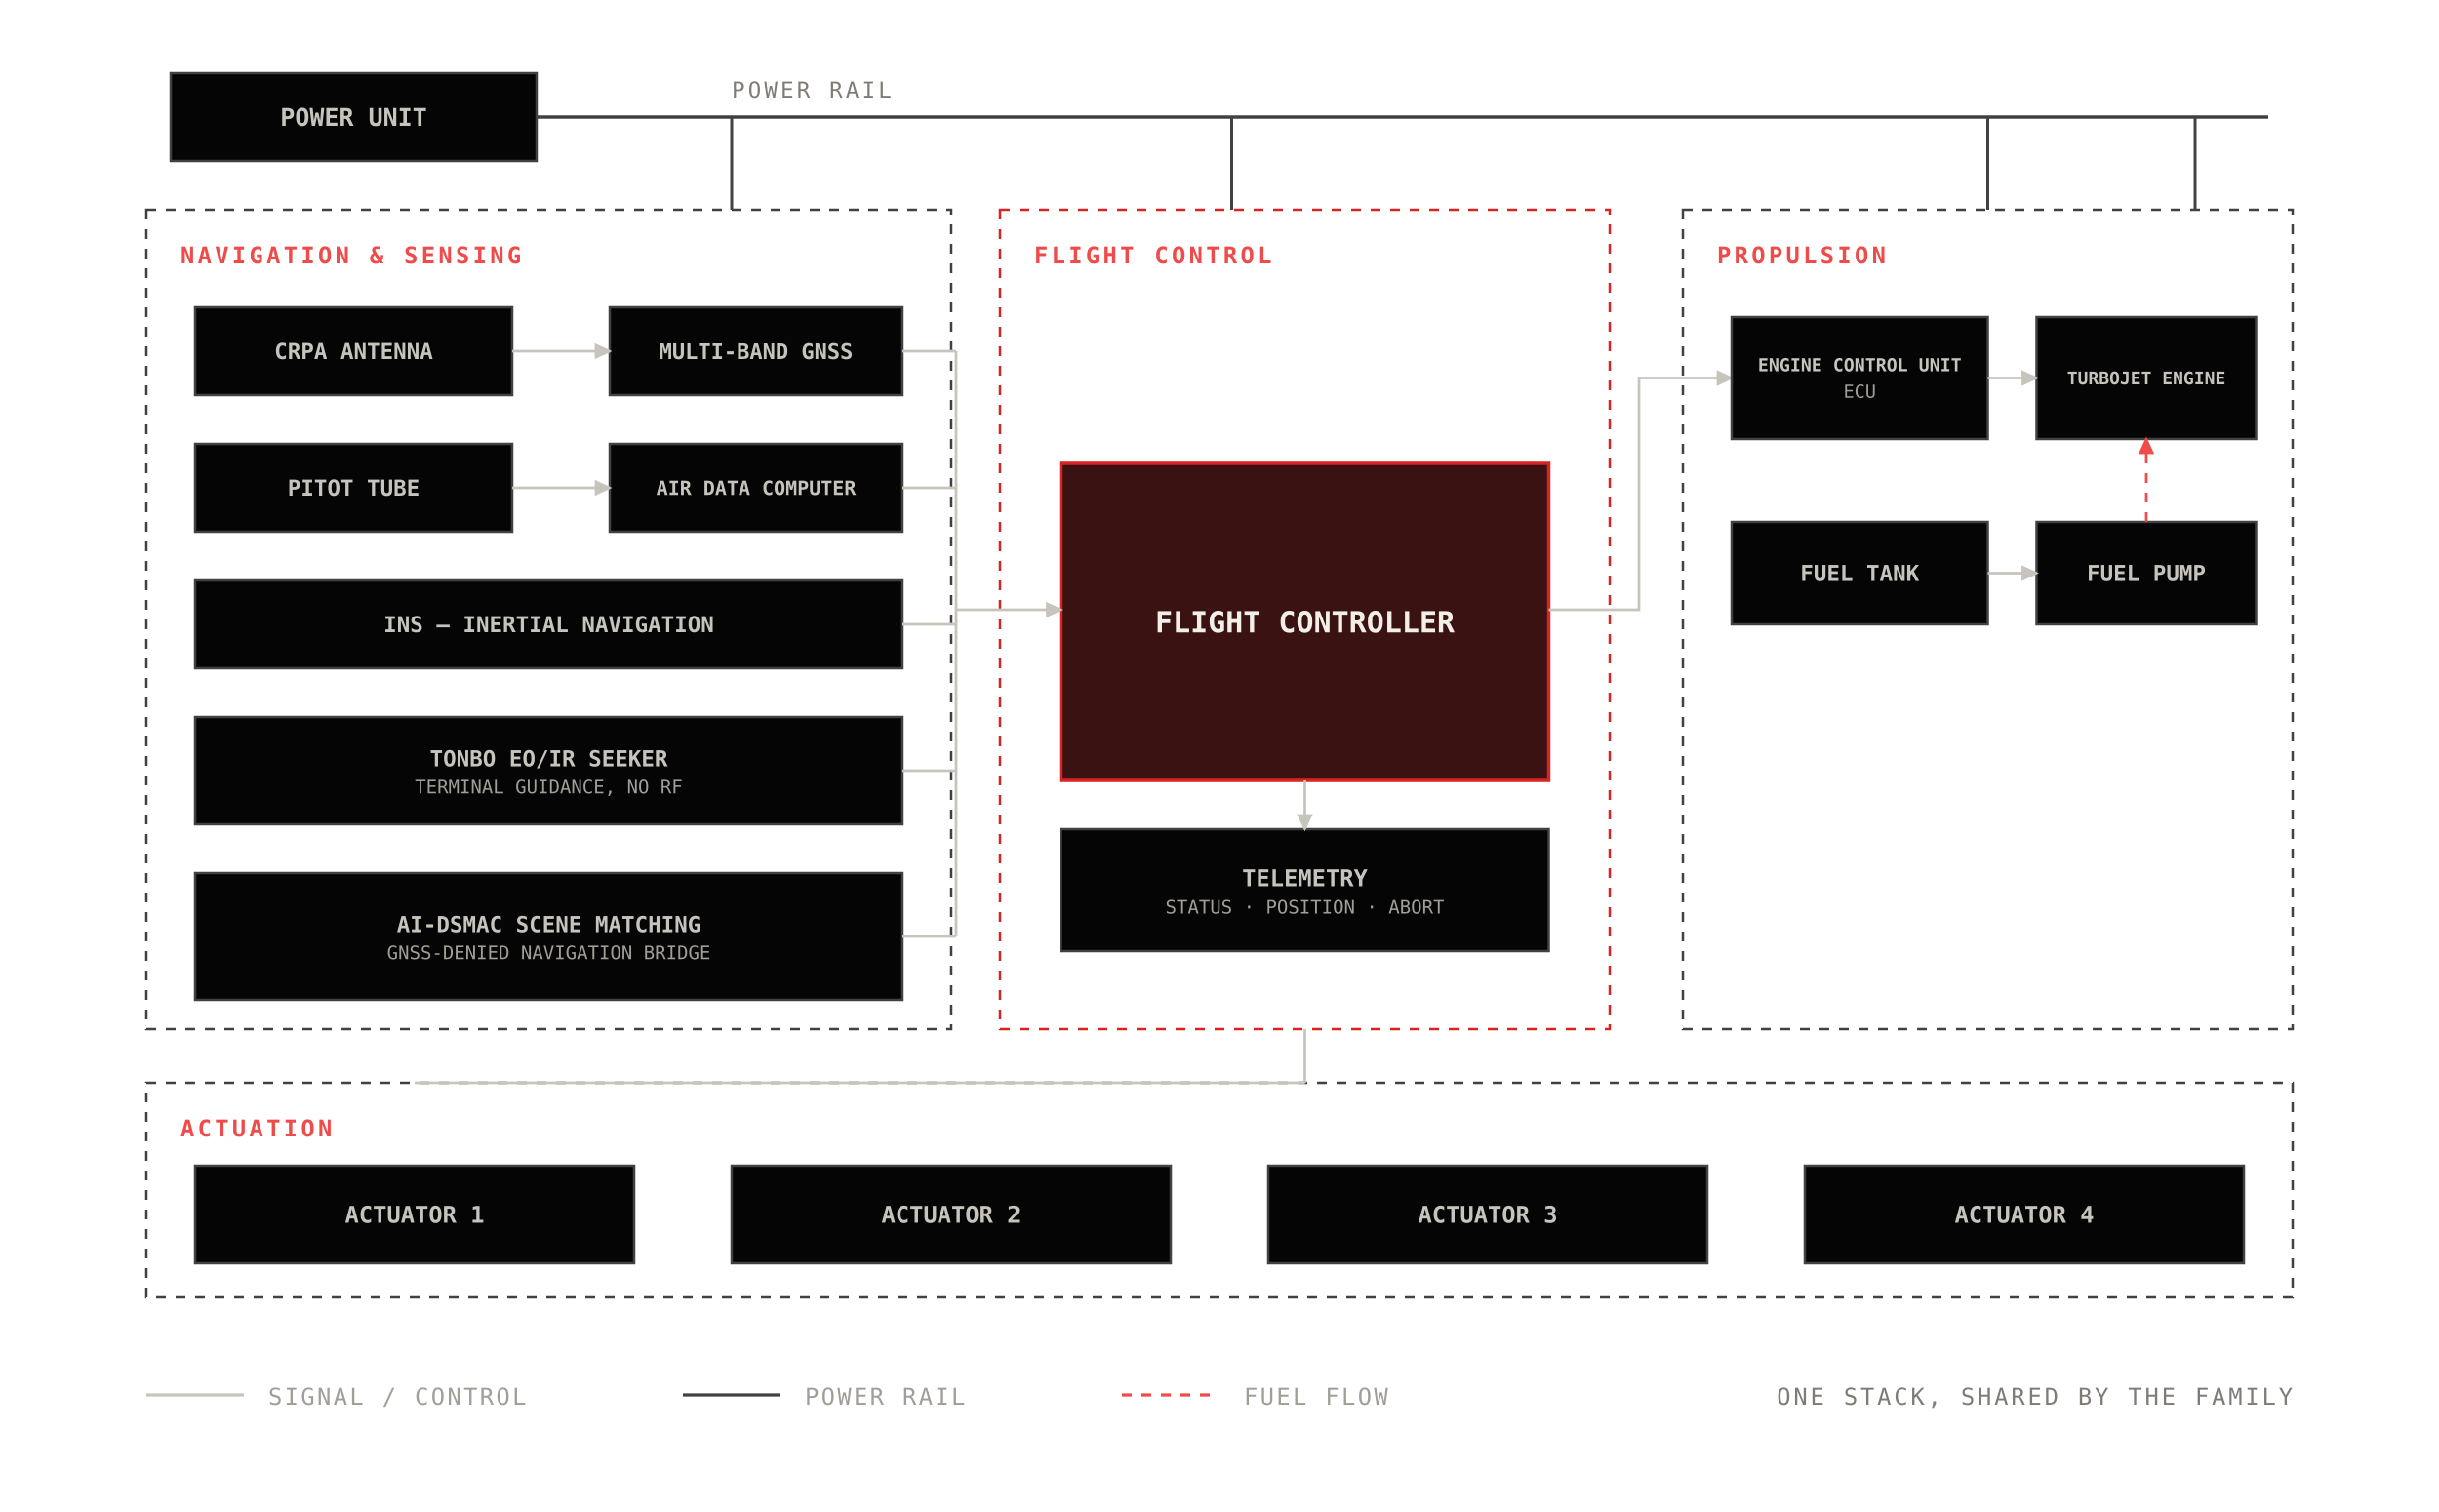
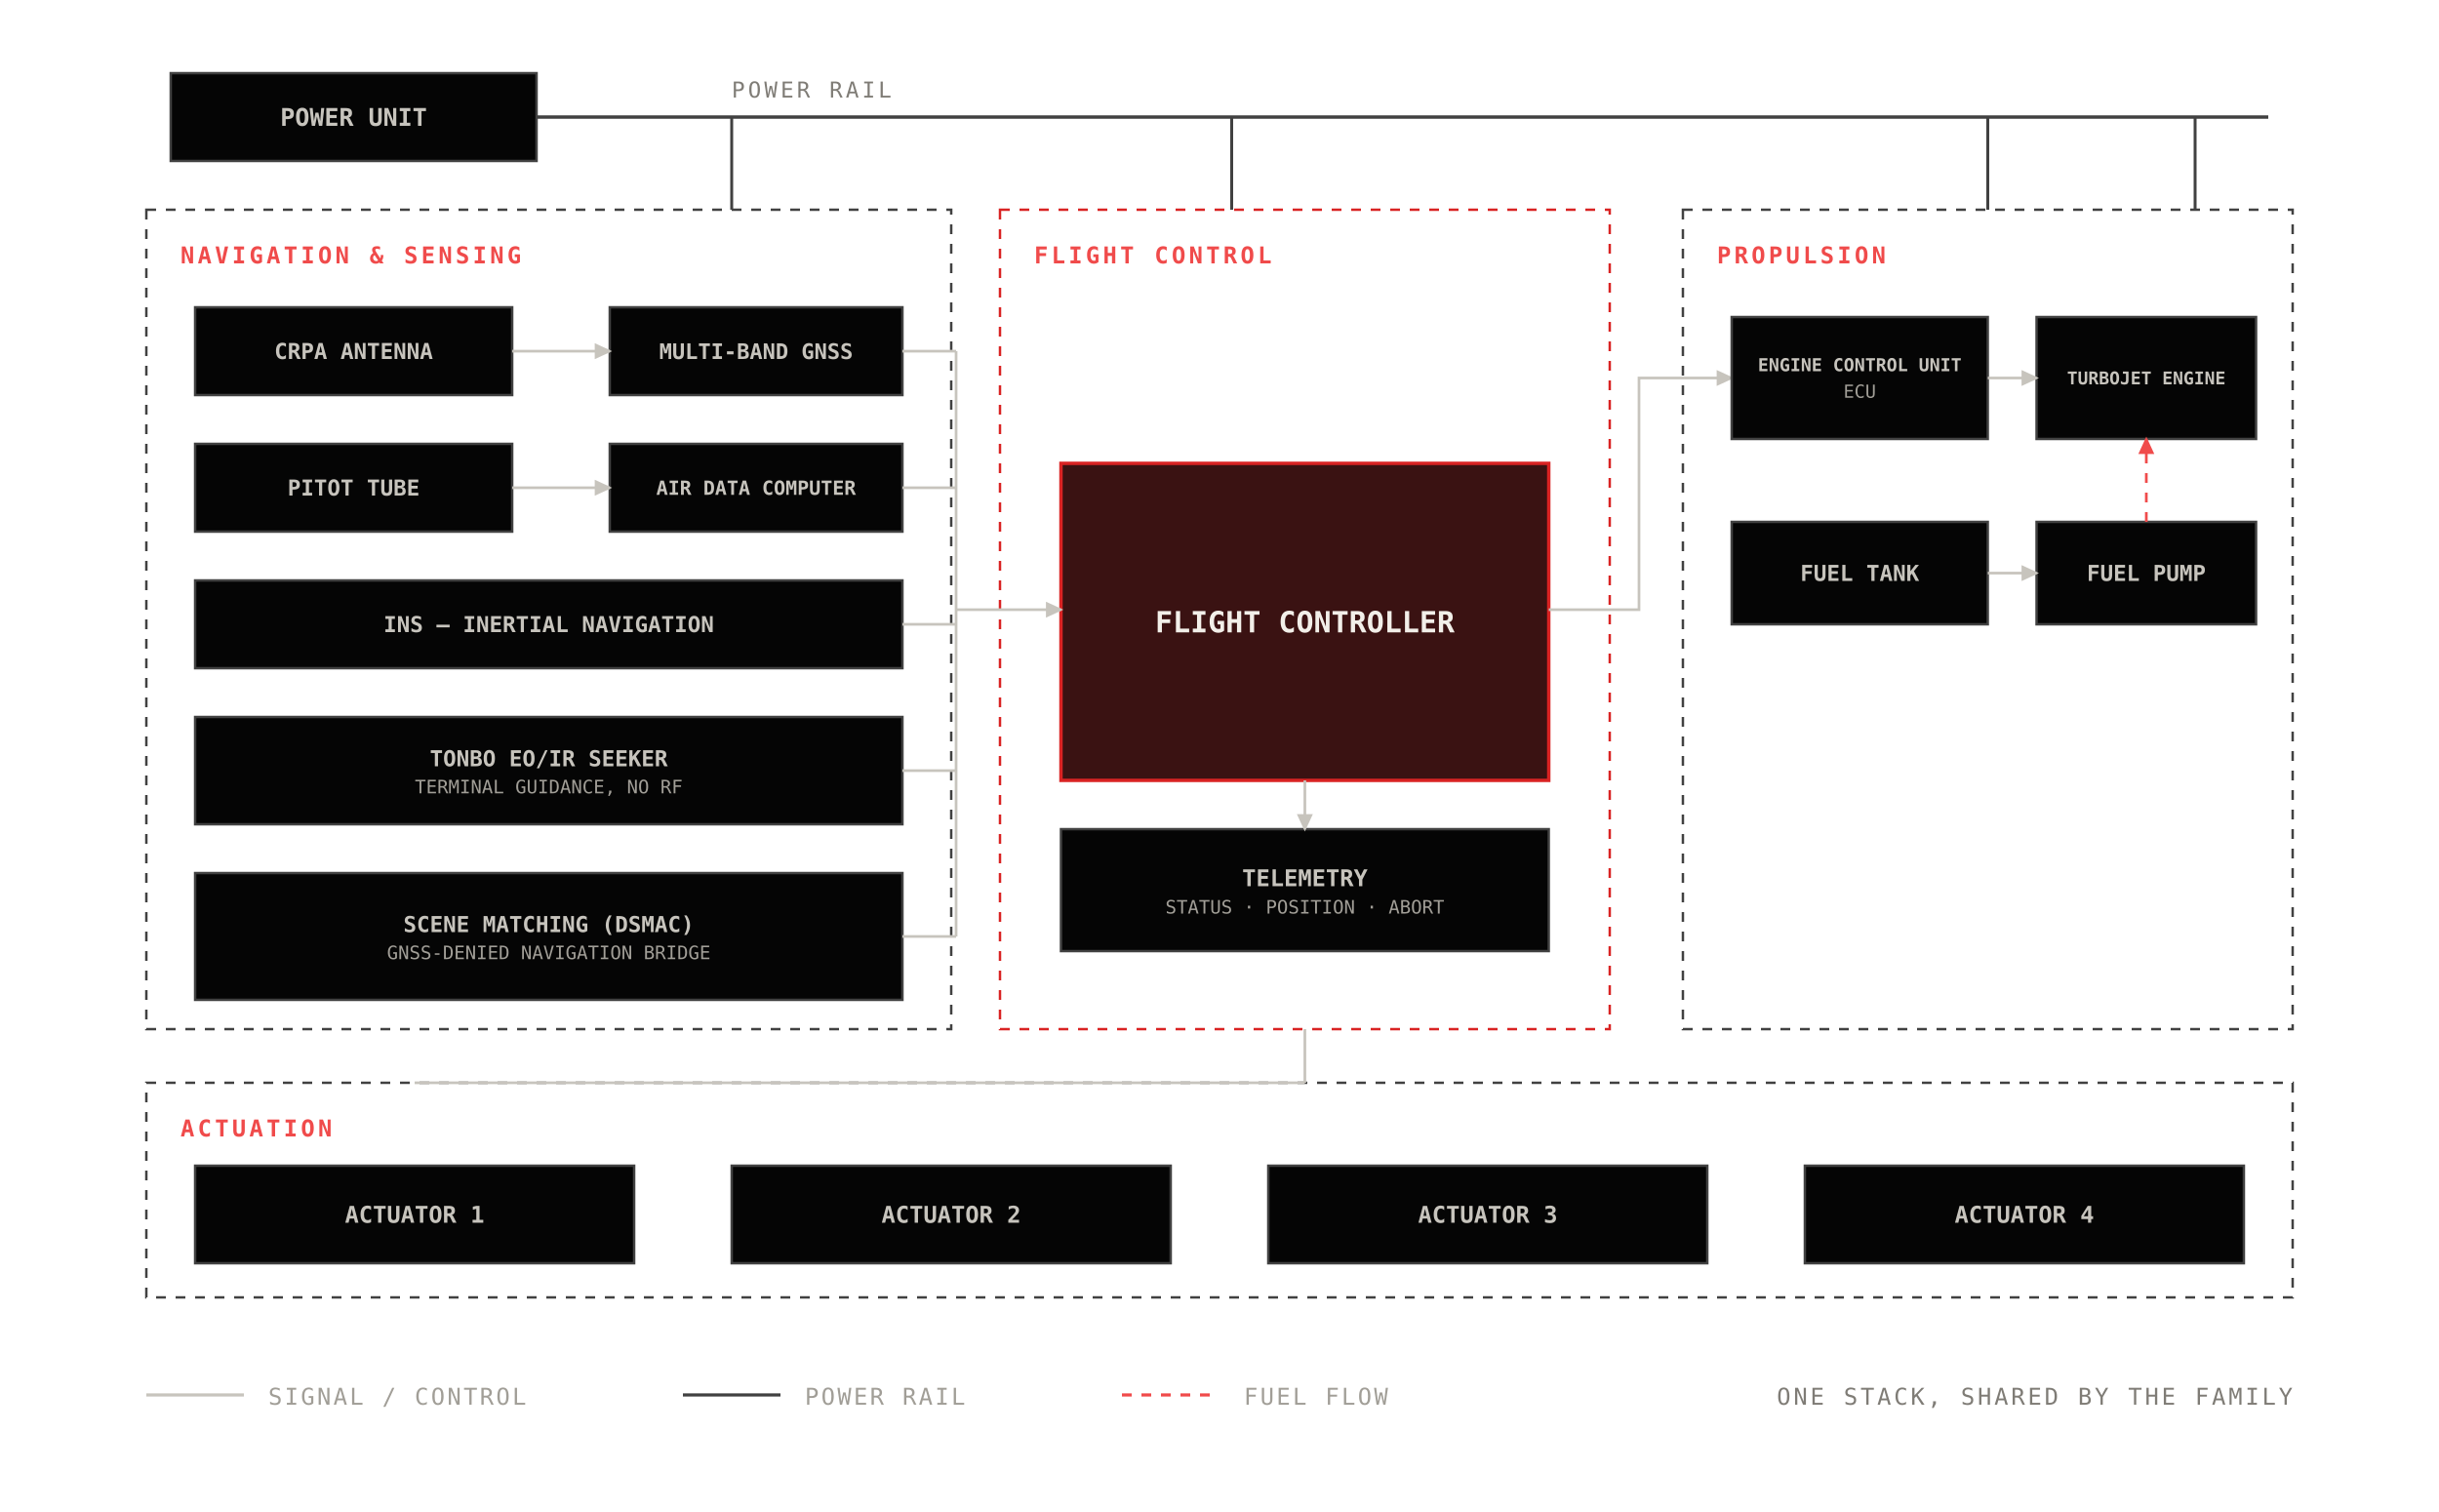
<svg xmlns="http://www.w3.org/2000/svg" viewBox="0 0 1000 620" role="img" aria-label="Core vehicle architecture: navigation and sensing, flight control, propulsion, actuation and power">
  <defs>
    <marker id="av-ink" viewBox="0 0 8 8" refX="6.4" refY="4" markerWidth="7" markerHeight="7" orient="auto-start-reverse">
      <path d="M0,0.6 L7.4,4 L0,7.4 z" fill="#C7C4BD" />
    </marker>
    <marker id="av-red" viewBox="0 0 8 8" refX="6.4" refY="4" markerWidth="7" markerHeight="7" orient="auto-start-reverse">
      <path d="M0,0.6 L7.4,4 L0,7.4 z" fill="#F04B4B" />
    </marker>
    <marker id="av-grey" viewBox="0 0 8 8" refX="6.4" refY="4" markerWidth="7" markerHeight="7" orient="auto-start-reverse">
      <path d="M0,0.6 L7.4,4 L0,7.4 z" fill="#414141" />
    </marker>
  </defs>
  <rect x="70.0" y="30.0" width="150.0" height="36.0" fill="#050505" stroke="#414141" stroke-width="1" />
  <text x="145.0" y="51.6" font-family="JetBrains Mono, ui-monospace, monospace" font-size="10.0" fill="#C7C4BD" text-anchor="middle" font-weight="600">POWER UNIT</text>
  <line x1="220.0" y1="48.0" x2="930.0" y2="48.0" stroke="#414141" stroke-width="1.4" />
  <text x="300.0" y="40.0" font-family="JetBrains Mono, ui-monospace, monospace" font-size="9.0" fill="#7F7C76" letter-spacing="0.14em">POWER RAIL</text>
  <line x1="300.0" y1="48.0" x2="300.0" y2="86.0" stroke="#414141" stroke-width="1.2" />
  <line x1="505.0" y1="48.0" x2="505.0" y2="86.0" stroke="#414141" stroke-width="1.2" />
  <line x1="815.0" y1="48.0" x2="815.0" y2="86.0" stroke="#414141" stroke-width="1.2" />
  <line x1="900.0" y1="48.0" x2="900.0" y2="86.0" stroke="#414141" stroke-width="1.2" />
  <rect x="60.0" y="86.0" width="330.0" height="336.0" fill="none" stroke="#414141" stroke-width="1" stroke-dasharray="4 4" />
  <text x="74.0" y="108.0" font-family="JetBrains Mono, ui-monospace, monospace" font-size="9.5" fill="#F04B4B" font-weight="700" letter-spacing="0.14em">NAVIGATION &amp; SENSING</text>
  <rect x="80.0" y="126.0" width="130.0" height="36.0" fill="#050505" stroke="#414141" stroke-width="1" />
  <text x="145.0" y="147.2" font-family="JetBrains Mono, ui-monospace, monospace" font-size="9.0" fill="#C7C4BD" text-anchor="middle" font-weight="600">CRPA ANTENNA</text>
  <rect x="250.0" y="126.0" width="120.0" height="36.0" fill="#050505" stroke="#414141" stroke-width="1" />
  <text x="310.0" y="147.2" font-family="JetBrains Mono, ui-monospace, monospace" font-size="8.8" fill="#C7C4BD" text-anchor="middle" font-weight="600">MULTI-BAND GNSS</text>
  <line x1="210.0" y1="144.0" x2="250.0" y2="144.0" stroke="#C7C4BD" stroke-width="1.1" marker-end="url(#av-ink)" />
  <rect x="80.0" y="182.0" width="130.0" height="36.0" fill="#050505" stroke="#414141" stroke-width="1" />
  <text x="145.0" y="203.2" font-family="JetBrains Mono, ui-monospace, monospace" font-size="9.0" fill="#C7C4BD" text-anchor="middle" font-weight="600">PITOT TUBE</text>
  <rect x="250.0" y="182.0" width="120.0" height="36.0" fill="#050505" stroke="#414141" stroke-width="1" />
  <text x="310.0" y="202.9" font-family="JetBrains Mono, ui-monospace, monospace" font-size="8.0" fill="#C7C4BD" text-anchor="middle" font-weight="600">AIR DATA COMPUTER</text>
  <line x1="210.0" y1="200.0" x2="250.0" y2="200.0" stroke="#C7C4BD" stroke-width="1.1" marker-end="url(#av-ink)" />
  <rect x="80.0" y="238.0" width="290.0" height="36.0" fill="#050505" stroke="#414141" stroke-width="1" />
  <text x="225.0" y="259.2" font-family="JetBrains Mono, ui-monospace, monospace" font-size="9.0" fill="#C7C4BD" text-anchor="middle" font-weight="600">INS — INERTIAL NAVIGATION</text>
  <rect x="80.0" y="294.0" width="290.0" height="44.0" fill="#050505" stroke="#414141" stroke-width="1" />
  <text x="225.0" y="314.2" font-family="JetBrains Mono, ui-monospace, monospace" font-size="9.0" fill="#C7C4BD" text-anchor="middle" font-weight="600">TONBO EO/IR SEEKER</text>
  <text x="225.0" y="325.3" font-family="JetBrains Mono, ui-monospace, monospace" font-size="7.6" fill="#A19E97" text-anchor="middle">TERMINAL GUIDANCE, NO RF</text>
  <rect x="80.0" y="358.0" width="290.0" height="52.0" fill="#050505" stroke="#414141" stroke-width="1" />
-   <text x="225.0" y="382.2" font-family="JetBrains Mono, ui-monospace, monospace" font-size="9.0" fill="#C7C4BD" text-anchor="middle" font-weight="600">AI-DSMAC SCENE MATCHING</text>
+   <text x="225.0" y="382.2" font-family="JetBrains Mono, ui-monospace, monospace" font-size="9.0" fill="#C7C4BD" text-anchor="middle" font-weight="600">SCENE MATCHING (DSMAC)</text>
  <text x="225.0" y="393.3" font-family="JetBrains Mono, ui-monospace, monospace" font-size="7.6" fill="#A19E97" text-anchor="middle">GNSS-DENIED NAVIGATION BRIDGE</text>
  <rect x="410.0" y="86.0" width="250.0" height="336.0" fill="none" stroke="#D92323" stroke-width="1" stroke-dasharray="4 4" />
  <text x="424.0" y="108.0" font-family="JetBrains Mono, ui-monospace, monospace" font-size="9.5" fill="#F04B4B" font-weight="700" letter-spacing="0.14em">FLIGHT CONTROL</text>
  <rect x="435.0" y="190.0" width="200.0" height="130.0" fill="#3A1212" stroke="#D92323" stroke-width="1.4" />
  <text x="535.0" y="259.3" font-family="JetBrains Mono, ui-monospace, monospace" font-size="12.0" fill="#F2EFE9" text-anchor="middle" font-weight="600">FLIGHT CONTROLLER</text>
  <rect x="435.0" y="340.0" width="200.0" height="50.0" fill="#050505" stroke="#414141" stroke-width="1" />
  <text x="535.0" y="363.4" font-family="JetBrains Mono, ui-monospace, monospace" font-size="9.5" fill="#C7C4BD" text-anchor="middle" font-weight="600">TELEMETRY</text>
  <text x="535.0" y="374.6" font-family="JetBrains Mono, ui-monospace, monospace" font-size="7.6" fill="#A19E97" text-anchor="middle">STATUS · POSITION · ABORT</text>
  <line x1="535.0" y1="320.0" x2="535.0" y2="340.0" stroke="#C7C4BD" stroke-width="1.1" marker-end="url(#av-ink)" />
  <line x1="392.0" y1="144.0" x2="392.0" y2="384.0" stroke="#C7C4BD" stroke-width="1.1" />
  <line x1="370.0" y1="144.0" x2="392.0" y2="144.0" stroke="#C7C4BD" stroke-width="1.1" />
  <line x1="370.0" y1="200.0" x2="392.0" y2="200.0" stroke="#C7C4BD" stroke-width="1.1" />
  <line x1="370.0" y1="256.0" x2="392.0" y2="256.0" stroke="#C7C4BD" stroke-width="1.1" />
  <line x1="370.0" y1="316.0" x2="392.0" y2="316.0" stroke="#C7C4BD" stroke-width="1.1" />
  <line x1="370.0" y1="384.0" x2="392.0" y2="384.0" stroke="#C7C4BD" stroke-width="1.1" />
  <line x1="392.0" y1="250.0" x2="435.0" y2="250.0" stroke="#C7C4BD" stroke-width="1.1" marker-end="url(#av-ink)" />
  <path d="M635,250 H672 V155 H710" fill="none" stroke="#C7C4BD" stroke-width="1.1" marker-end="url(#av-ink)" />
  <rect x="690.0" y="86.0" width="250.0" height="336.0" fill="none" stroke="#414141" stroke-width="1" stroke-dasharray="4 4" />
  <text x="704.0" y="108.0" font-family="JetBrains Mono, ui-monospace, monospace" font-size="9.5" fill="#F04B4B" font-weight="700" letter-spacing="0.14em">PROPULSION</text>
  <rect x="710.0" y="130.0" width="105.0" height="50.0" fill="#050505" stroke="#414141" stroke-width="1" />
  <text x="762.5" y="152.2" font-family="JetBrains Mono, ui-monospace, monospace" font-size="7.3" fill="#C7C4BD" text-anchor="middle" font-weight="600">ENGINE CONTROL UNIT</text>
  <text x="762.5" y="163.1" font-family="JetBrains Mono, ui-monospace, monospace" font-size="7.4" fill="#A19E97" text-anchor="middle">ECU</text>
  <rect x="835.0" y="130.0" width="90.0" height="50.0" fill="#050505" stroke="#414141" stroke-width="1" />
  <text x="880.0" y="157.6" font-family="JetBrains Mono, ui-monospace, monospace" font-size="7.2" fill="#C7C4BD" text-anchor="middle" font-weight="600">TURBOJET ENGINE</text>
  <line x1="815.0" y1="155.0" x2="835.0" y2="155.0" stroke="#C7C4BD" stroke-width="1.1" marker-end="url(#av-ink)" />
  <rect x="710.0" y="214.0" width="105.0" height="42.0" fill="#050505" stroke="#414141" stroke-width="1" />
  <text x="762.5" y="238.2" font-family="JetBrains Mono, ui-monospace, monospace" font-size="9.0" fill="#C7C4BD" text-anchor="middle" font-weight="600">FUEL TANK</text>
  <rect x="835.0" y="214.0" width="90.0" height="42.0" fill="#050505" stroke="#414141" stroke-width="1" />
  <text x="880.0" y="238.2" font-family="JetBrains Mono, ui-monospace, monospace" font-size="9.0" fill="#C7C4BD" text-anchor="middle" font-weight="600">FUEL PUMP</text>
  <line x1="815.0" y1="235.0" x2="835.0" y2="235.0" stroke="#C7C4BD" stroke-width="1.1" marker-end="url(#av-ink)" />
  <line x1="880.0" y1="214.0" x2="880.0" y2="180.0" stroke="#F04B4B" stroke-width="1.1" stroke-dasharray="4 4" marker-end="url(#av-red)" />
  <rect x="60.0" y="444.0" width="880.0" height="88.0" fill="none" stroke="#414141" stroke-width="1" stroke-dasharray="4 4" />
  <text x="74.0" y="466.0" font-family="JetBrains Mono, ui-monospace, monospace" font-size="9.5" fill="#F04B4B" font-weight="700" letter-spacing="0.14em">ACTUATION</text>
  <rect x="80.0" y="478.0" width="180.0" height="40.0" fill="#050505" stroke="#414141" stroke-width="1" />
  <text x="170.0" y="501.4" font-family="JetBrains Mono, ui-monospace, monospace" font-size="9.5" fill="#C7C4BD" text-anchor="middle" font-weight="600">ACTUATOR 1</text>
  <rect x="300.0" y="478.0" width="180.0" height="40.0" fill="#050505" stroke="#414141" stroke-width="1" />
  <text x="390.0" y="501.4" font-family="JetBrains Mono, ui-monospace, monospace" font-size="9.5" fill="#C7C4BD" text-anchor="middle" font-weight="600">ACTUATOR 2</text>
  <rect x="520.0" y="478.0" width="180.0" height="40.0" fill="#050505" stroke="#414141" stroke-width="1" />
  <text x="610.0" y="501.4" font-family="JetBrains Mono, ui-monospace, monospace" font-size="9.5" fill="#C7C4BD" text-anchor="middle" font-weight="600">ACTUATOR 3</text>
  <rect x="740.0" y="478.0" width="180.0" height="40.0" fill="#050505" stroke="#414141" stroke-width="1" />
  <text x="830.0" y="501.4" font-family="JetBrains Mono, ui-monospace, monospace" font-size="9.5" fill="#C7C4BD" text-anchor="middle" font-weight="600">ACTUATOR 4</text>
  <line x1="535.0" y1="422.0" x2="535.0" y2="444.0" stroke="#C7C4BD" stroke-width="1.1" />
  <line x1="535.0" y1="444.0" x2="170.0" y2="444.0" stroke="#C7C4BD" stroke-width="1.1" />
  <line x1="762.0" y1="444.0" x2="762.0" y2="444.0" stroke="#C7C4BD" stroke-width="1.1" />
  <line x1="60.0" y1="572.0" x2="100.0" y2="572.0" stroke="#C7C4BD" stroke-width="1.3" />
  <text x="110.0" y="576.0" font-family="JetBrains Mono, ui-monospace, monospace" font-size="9.5" fill="#A19E97" letter-spacing="0.1em">SIGNAL / CONTROL</text>
  <line x1="280.0" y1="572.0" x2="320.0" y2="572.0" stroke="#414141" stroke-width="1.3" />
  <text x="330.0" y="576.0" font-family="JetBrains Mono, ui-monospace, monospace" font-size="9.5" fill="#A19E97" letter-spacing="0.1em">POWER RAIL</text>
  <line x1="460.0" y1="572.0" x2="500.0" y2="572.0" stroke="#F04B4B" stroke-width="1.3" stroke-dasharray="4 4" />
  <text x="510.0" y="576.0" font-family="JetBrains Mono, ui-monospace, monospace" font-size="9.5" fill="#A19E97" letter-spacing="0.1em">FUEL FLOW</text>
  <text x="940.0" y="576.0" font-family="JetBrains Mono, ui-monospace, monospace" font-size="9.5" fill="#7F7C76" text-anchor="end" letter-spacing="0.12em">ONE STACK, SHARED BY THE FAMILY</text>
</svg>
